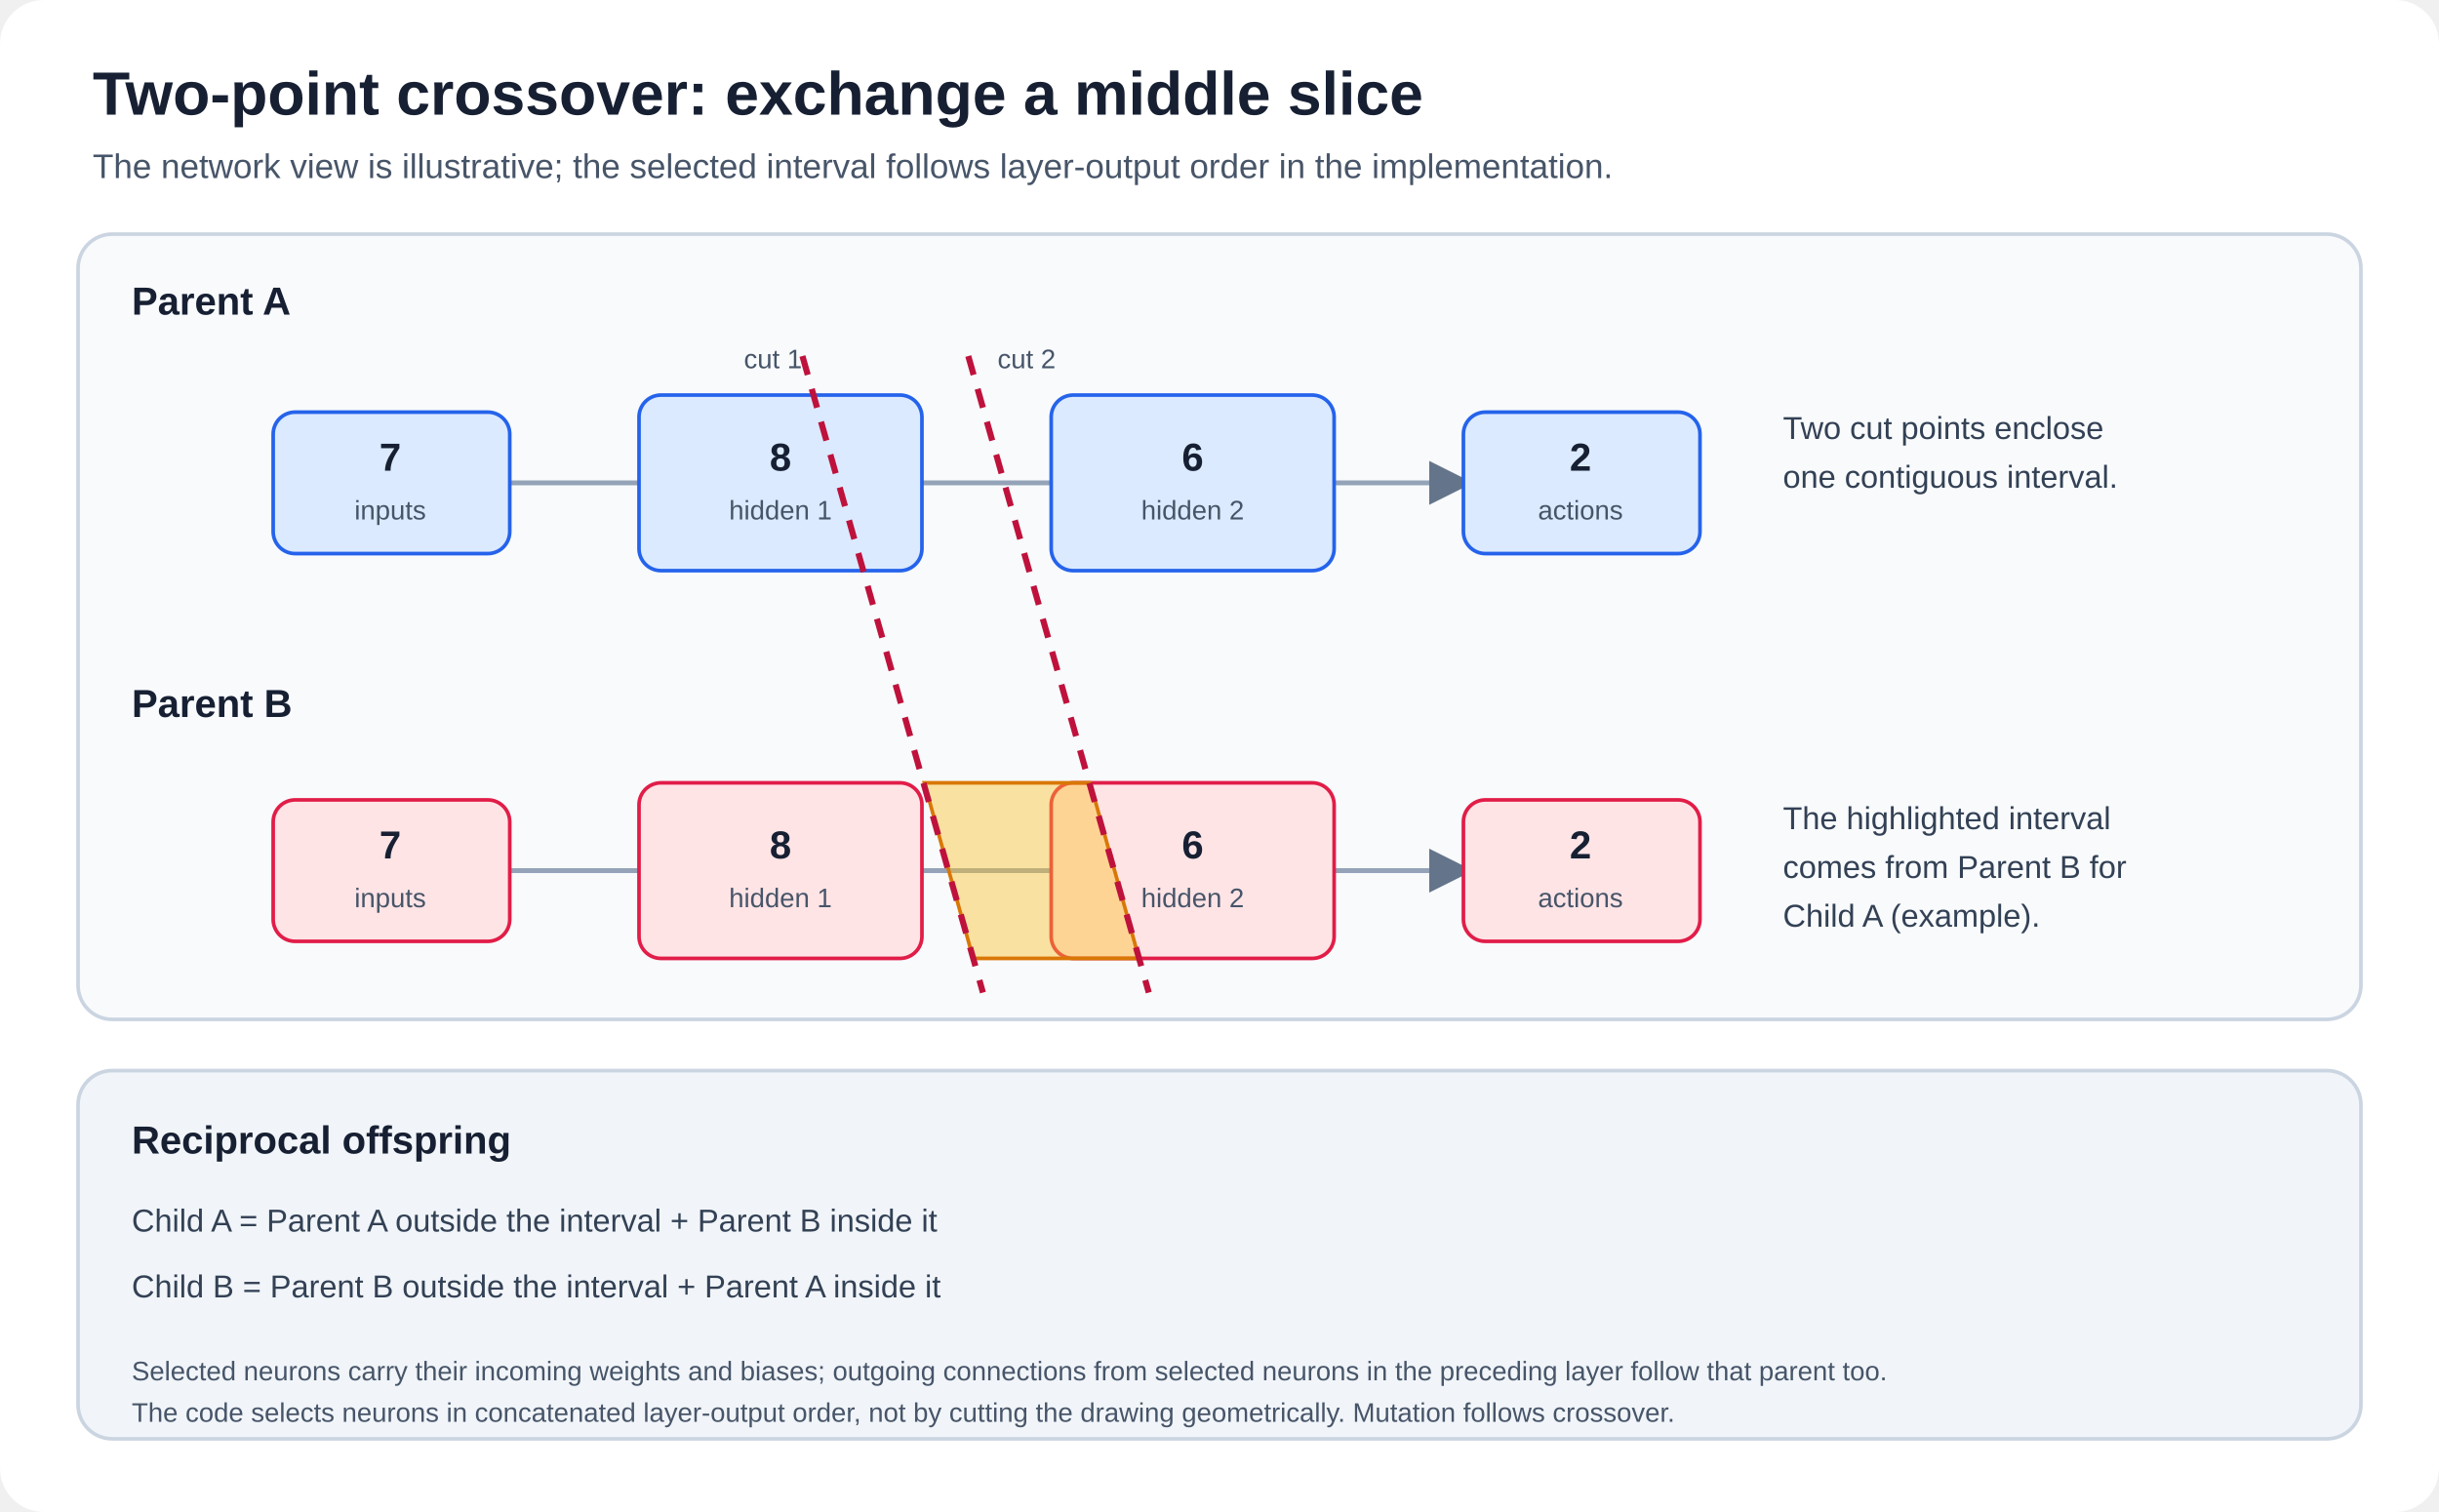
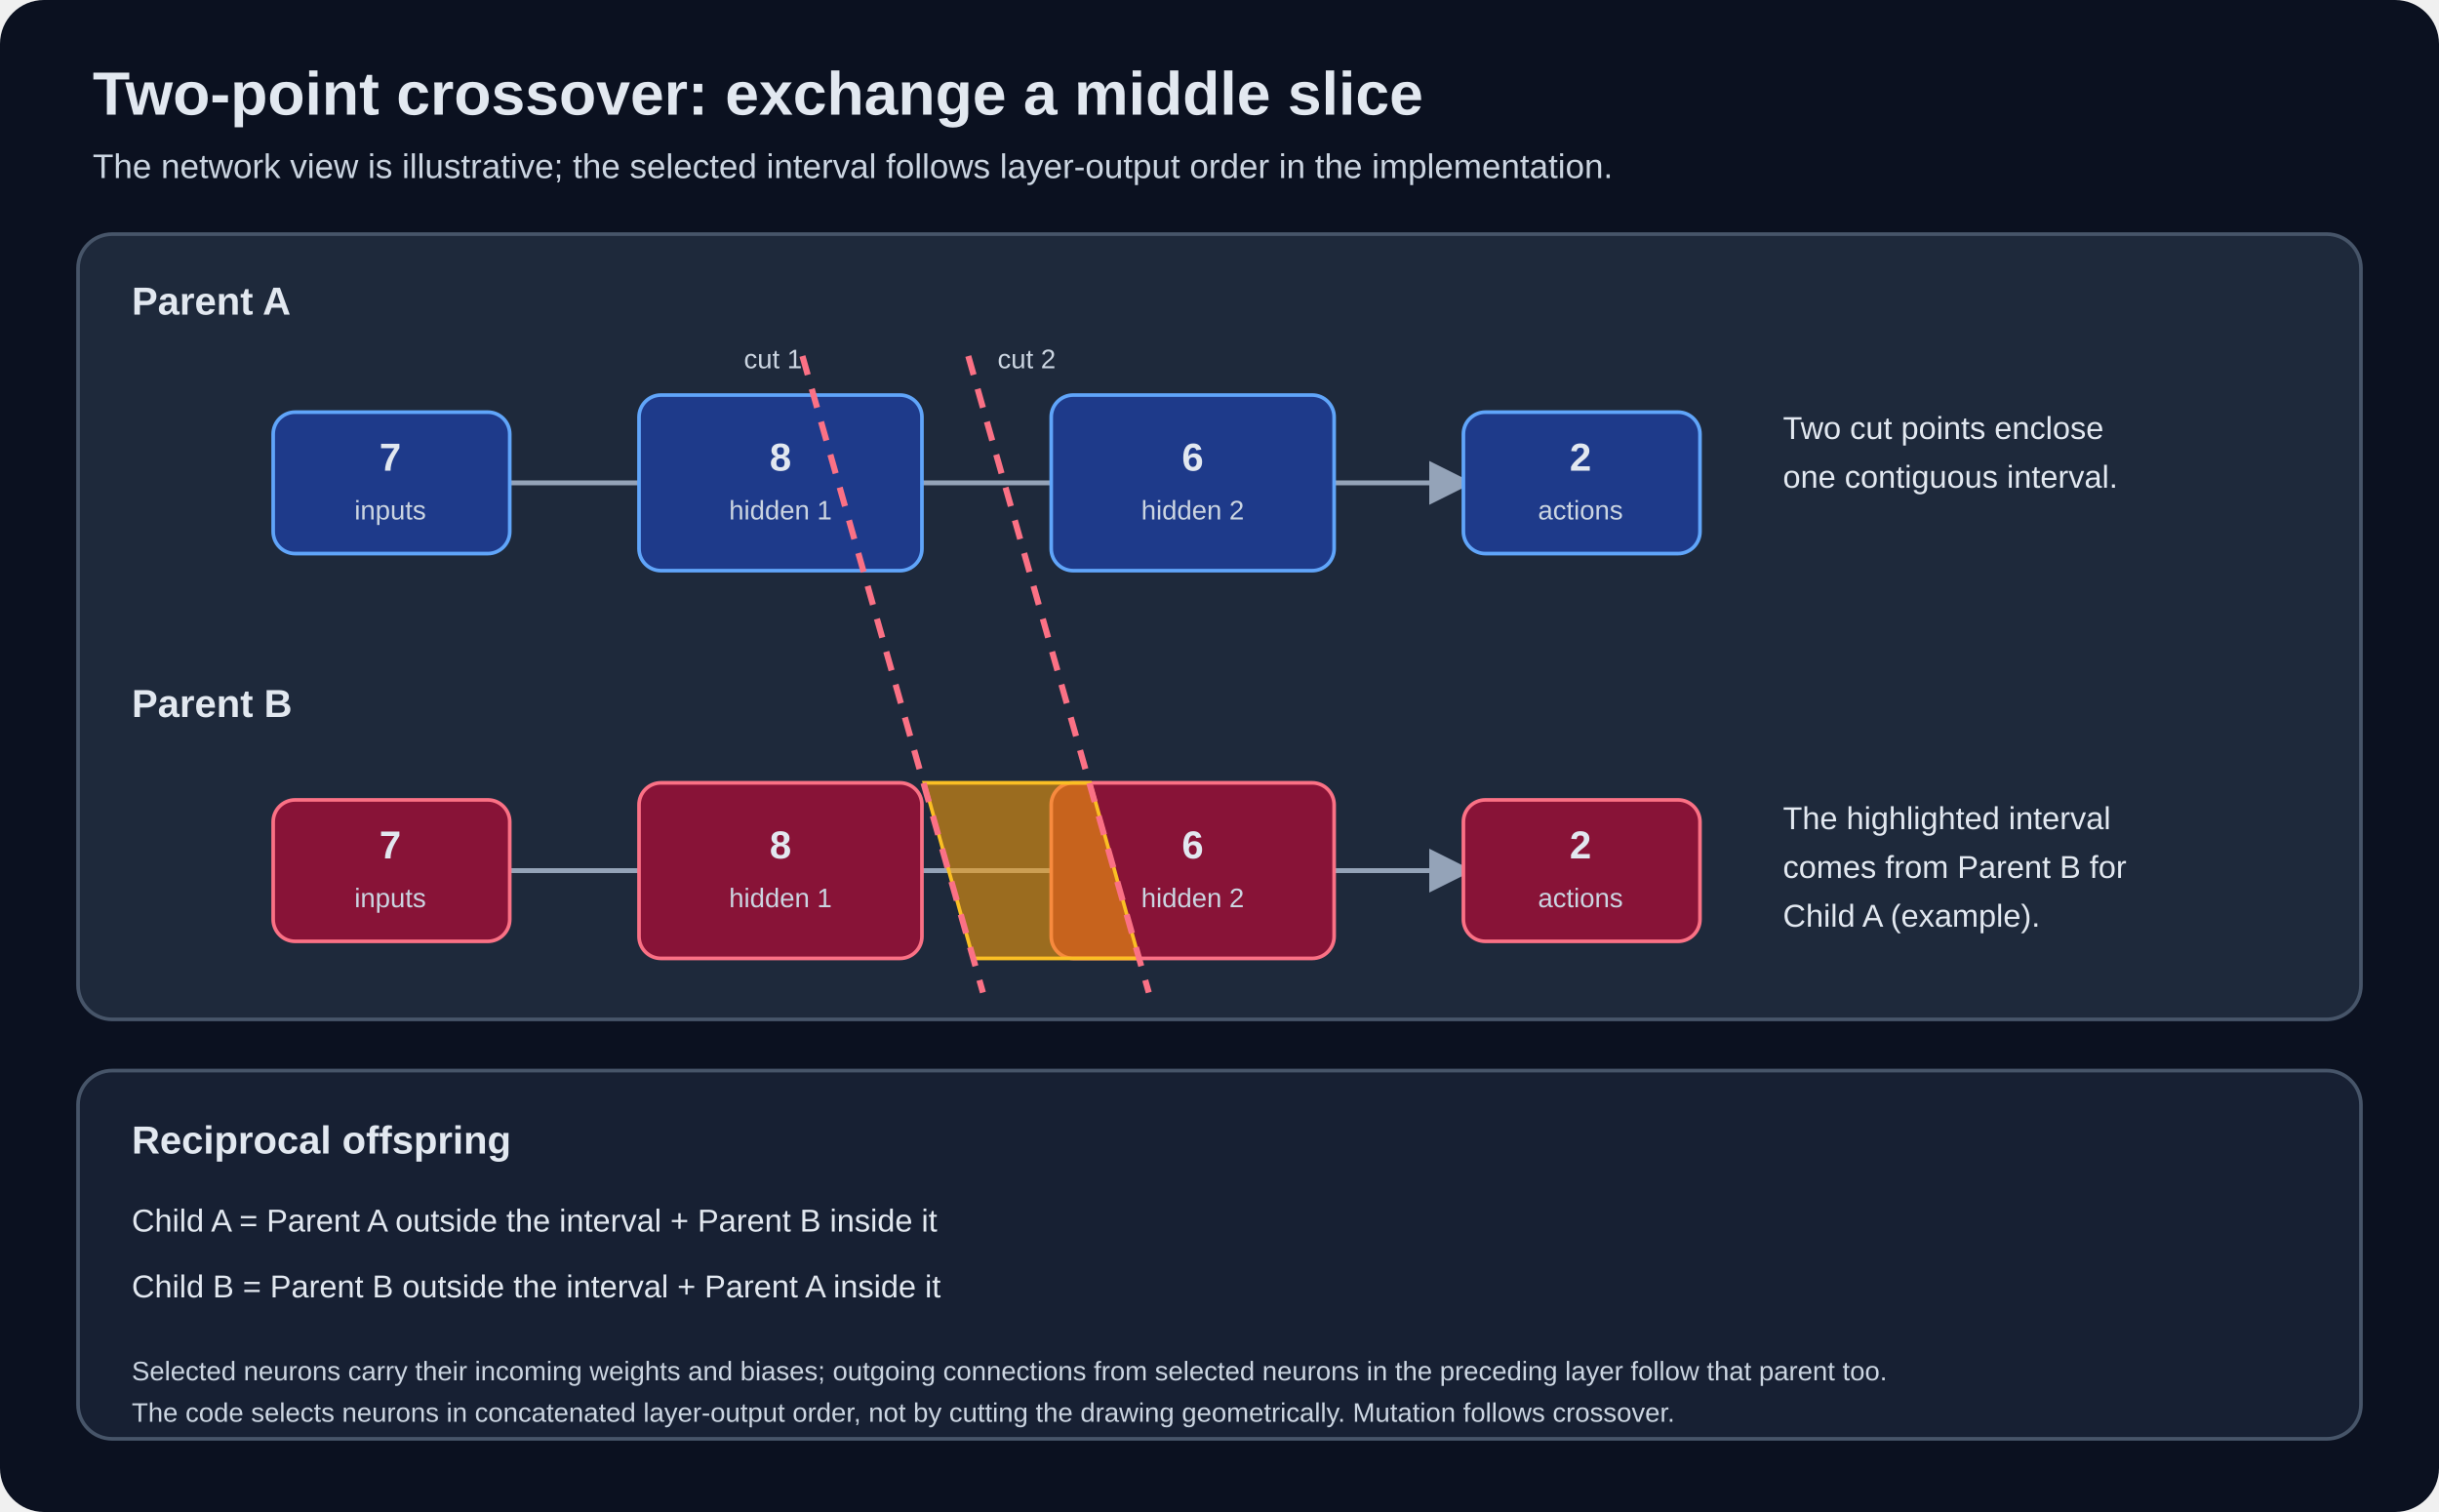
<svg xmlns="http://www.w3.org/2000/svg" width="1000" height="620" viewBox="0 0 1000 620" role="img" aria-labelledby="title desc">
  <defs>
    <marker id="arrow" markerWidth="9" markerHeight="9" refX="7" refY="4.5" orient="auto">
-       <path d="M0 0 9 4.5 0 9z" fill="#64748b" />
+       <path d="M0 0 9 4.5 0 9z" fill="#94a3b8" />
    </marker>
    <style>
-       text { font-family: "Segoe UI", Arial, sans-serif; fill: #172033; }
+       text { font-family: "Segoe UI", Arial, sans-serif; fill: #e2e8f0; }
      .title { font-size: 25px; font-weight: 700; }
-       .subtitle { font-size: 14px; fill: #475569; }
+       .subtitle { font-size: 14px; fill: #cbd5e1; }
      .label { font-size: 16px; font-weight: 700; }
-       .small { font-size: 13px; fill: #334155; }
-       .tiny { font-size: 11px; fill: #475569; }
-       .panel { fill: #f8fafc; stroke: #cbd5e1; stroke-width: 1.5; }
-       .layer { fill: #ffffff; stroke: #94a3b8; stroke-width: 1.5; }
+       .small { font-size: 13px; fill: #e2e8f0; }
+       .tiny { font-size: 11px; fill: #cbd5e1; }
+       .panel { fill: #1e293b; stroke: #475569; stroke-width: 1.5; }
+       .layer { fill: #0f172a; stroke: #64748b; stroke-width: 1.5; }
      .conn { stroke: #94a3b8; stroke-width: 2; fill: none; marker-end: url(#arrow); }
-       .parentA { fill: #dbeafe; stroke: #2563eb; stroke-width: 1.5; }
-       .parentB { fill: #ffe4e6; stroke: #e11d48; stroke-width: 1.5; }
-       .slice { fill: #fbbf24; fill-opacity: .42; stroke: #d97706; stroke-width: 1.5; }
-       .cut { stroke: #be123c; stroke-width: 2.5; stroke-dasharray: 8 6; }
+       .parentA { fill: #1e3a8a; stroke: #60a5fa; stroke-width: 1.5; }
+       .parentB { fill: #881337; stroke: #fb7185; stroke-width: 1.5; }
+       .slice { fill: #f59e0b; fill-opacity: .58; stroke: #fbbf24; stroke-width: 1.5; }
+       .cut { stroke: #fb7185; stroke-width: 2.5; stroke-dasharray: 8 6; }
    </style>
  </defs>
-   <rect width="1000" height="620" rx="18" fill="#ffffff" />
+   <rect width="1000" height="620" rx="18" fill="#0b1120" />
  <text x="38" y="47" class="title">Two-point crossover: exchange a middle slice</text>
  <text x="38" y="73" class="subtitle">The network view is illustrative; the selected interval follows layer-output order in the implementation.</text>
  <rect x="32" y="96" width="936" height="322" rx="14" class="panel" />
  <text x="54" y="129" class="label">Parent A</text>
  <text x="54" y="294" class="label">Parent B</text>
  <g aria-label="Parent A network">
    <path d="M209 198 H262 M378 198 H431 M547 198 H600" class="conn" />
    <rect x="112" y="169" width="97" height="58" rx="9" class="layer parentA" />
    <rect x="262" y="162" width="116" height="72" rx="9" class="layer parentA" />
    <rect x="431" y="162" width="116" height="72" rx="9" class="layer parentA" />
    <rect x="600" y="169" width="97" height="58" rx="9" class="layer parentA" />
    <text x="160" y="193" text-anchor="middle" class="label">7</text>
    <text x="160" y="213" text-anchor="middle" class="tiny">inputs</text>
    <text x="320" y="193" text-anchor="middle" class="label">8</text>
    <text x="320" y="213" text-anchor="middle" class="tiny">hidden 1</text>
    <text x="489" y="193" text-anchor="middle" class="label">6</text>
    <text x="489" y="213" text-anchor="middle" class="tiny">hidden 2</text>
    <text x="648" y="193" text-anchor="middle" class="label">2</text>
    <text x="648" y="213" text-anchor="middle" class="tiny">actions</text>
  </g>
  <g aria-label="Parent B network with the example interval highlighted">
    <path d="M209 357 H262 M378 357 H431 M547 357 H600" class="conn" />
    <rect x="112" y="328" width="97" height="58" rx="9" class="layer parentB" />
    <rect x="262" y="321" width="116" height="72" rx="9" class="layer parentB" />
    <rect x="431" y="321" width="116" height="72" rx="9" class="layer parentB" />
    <rect x="600" y="328" width="97" height="58" rx="9" class="layer parentB" />
    <text x="160" y="352" text-anchor="middle" class="label">7</text>
    <text x="160" y="372" text-anchor="middle" class="tiny">inputs</text>
    <text x="320" y="352" text-anchor="middle" class="label">8</text>
    <text x="320" y="372" text-anchor="middle" class="tiny">hidden 1</text>
    <text x="489" y="352" text-anchor="middle" class="label">6</text>
    <text x="489" y="372" text-anchor="middle" class="tiny">hidden 2</text>
    <text x="648" y="352" text-anchor="middle" class="label">2</text>
    <text x="648" y="372" text-anchor="middle" class="tiny">actions</text>
    <path d="M379 321 L447 321 L467 393 L399 393 Z" class="slice" />
  </g>
  <line x1="329" y1="146" x2="403" y2="407" class="cut" />
  <line x1="397" y1="146" x2="471" y2="407" class="cut" />
  <text x="305" y="151" class="tiny" fill="#be123c">cut 1</text>
  <text x="409" y="151" class="tiny" fill="#be123c">cut 2</text>
  <text x="731" y="180" class="small">Two cut points enclose</text>
  <text x="731" y="200" class="small">one contiguous interval.</text>
  <text x="731" y="340" class="small">The highlighted interval</text>
  <text x="731" y="360" class="small">comes from Parent B for</text>
  <text x="731" y="380" class="small">Child A (example).</text>
-   <rect x="32" y="439" width="936" height="151" rx="14" fill="#f1f5f9" stroke="#cbd5e1" stroke-width="1.5" />
+   <rect x="32" y="439" width="936" height="151" rx="14" fill="#172033" stroke="#475569" stroke-width="1.5" />
  <text x="54" y="473" class="label">Reciprocal offspring</text>
  <text x="54" y="505" class="small">Child A = Parent A outside the interval + Parent B inside it</text>
  <text x="54" y="532" class="small">Child B = Parent B outside the interval + Parent A inside it</text>
  <text x="54" y="566" class="tiny">Selected neurons carry their incoming weights and biases; outgoing connections from selected neurons in the preceding layer follow that parent too.</text>
  <text x="54" y="583" class="tiny">The code selects neurons in concatenated layer-output order, not by cutting the drawing geometrically. Mutation follows crossover.</text>
</svg>
